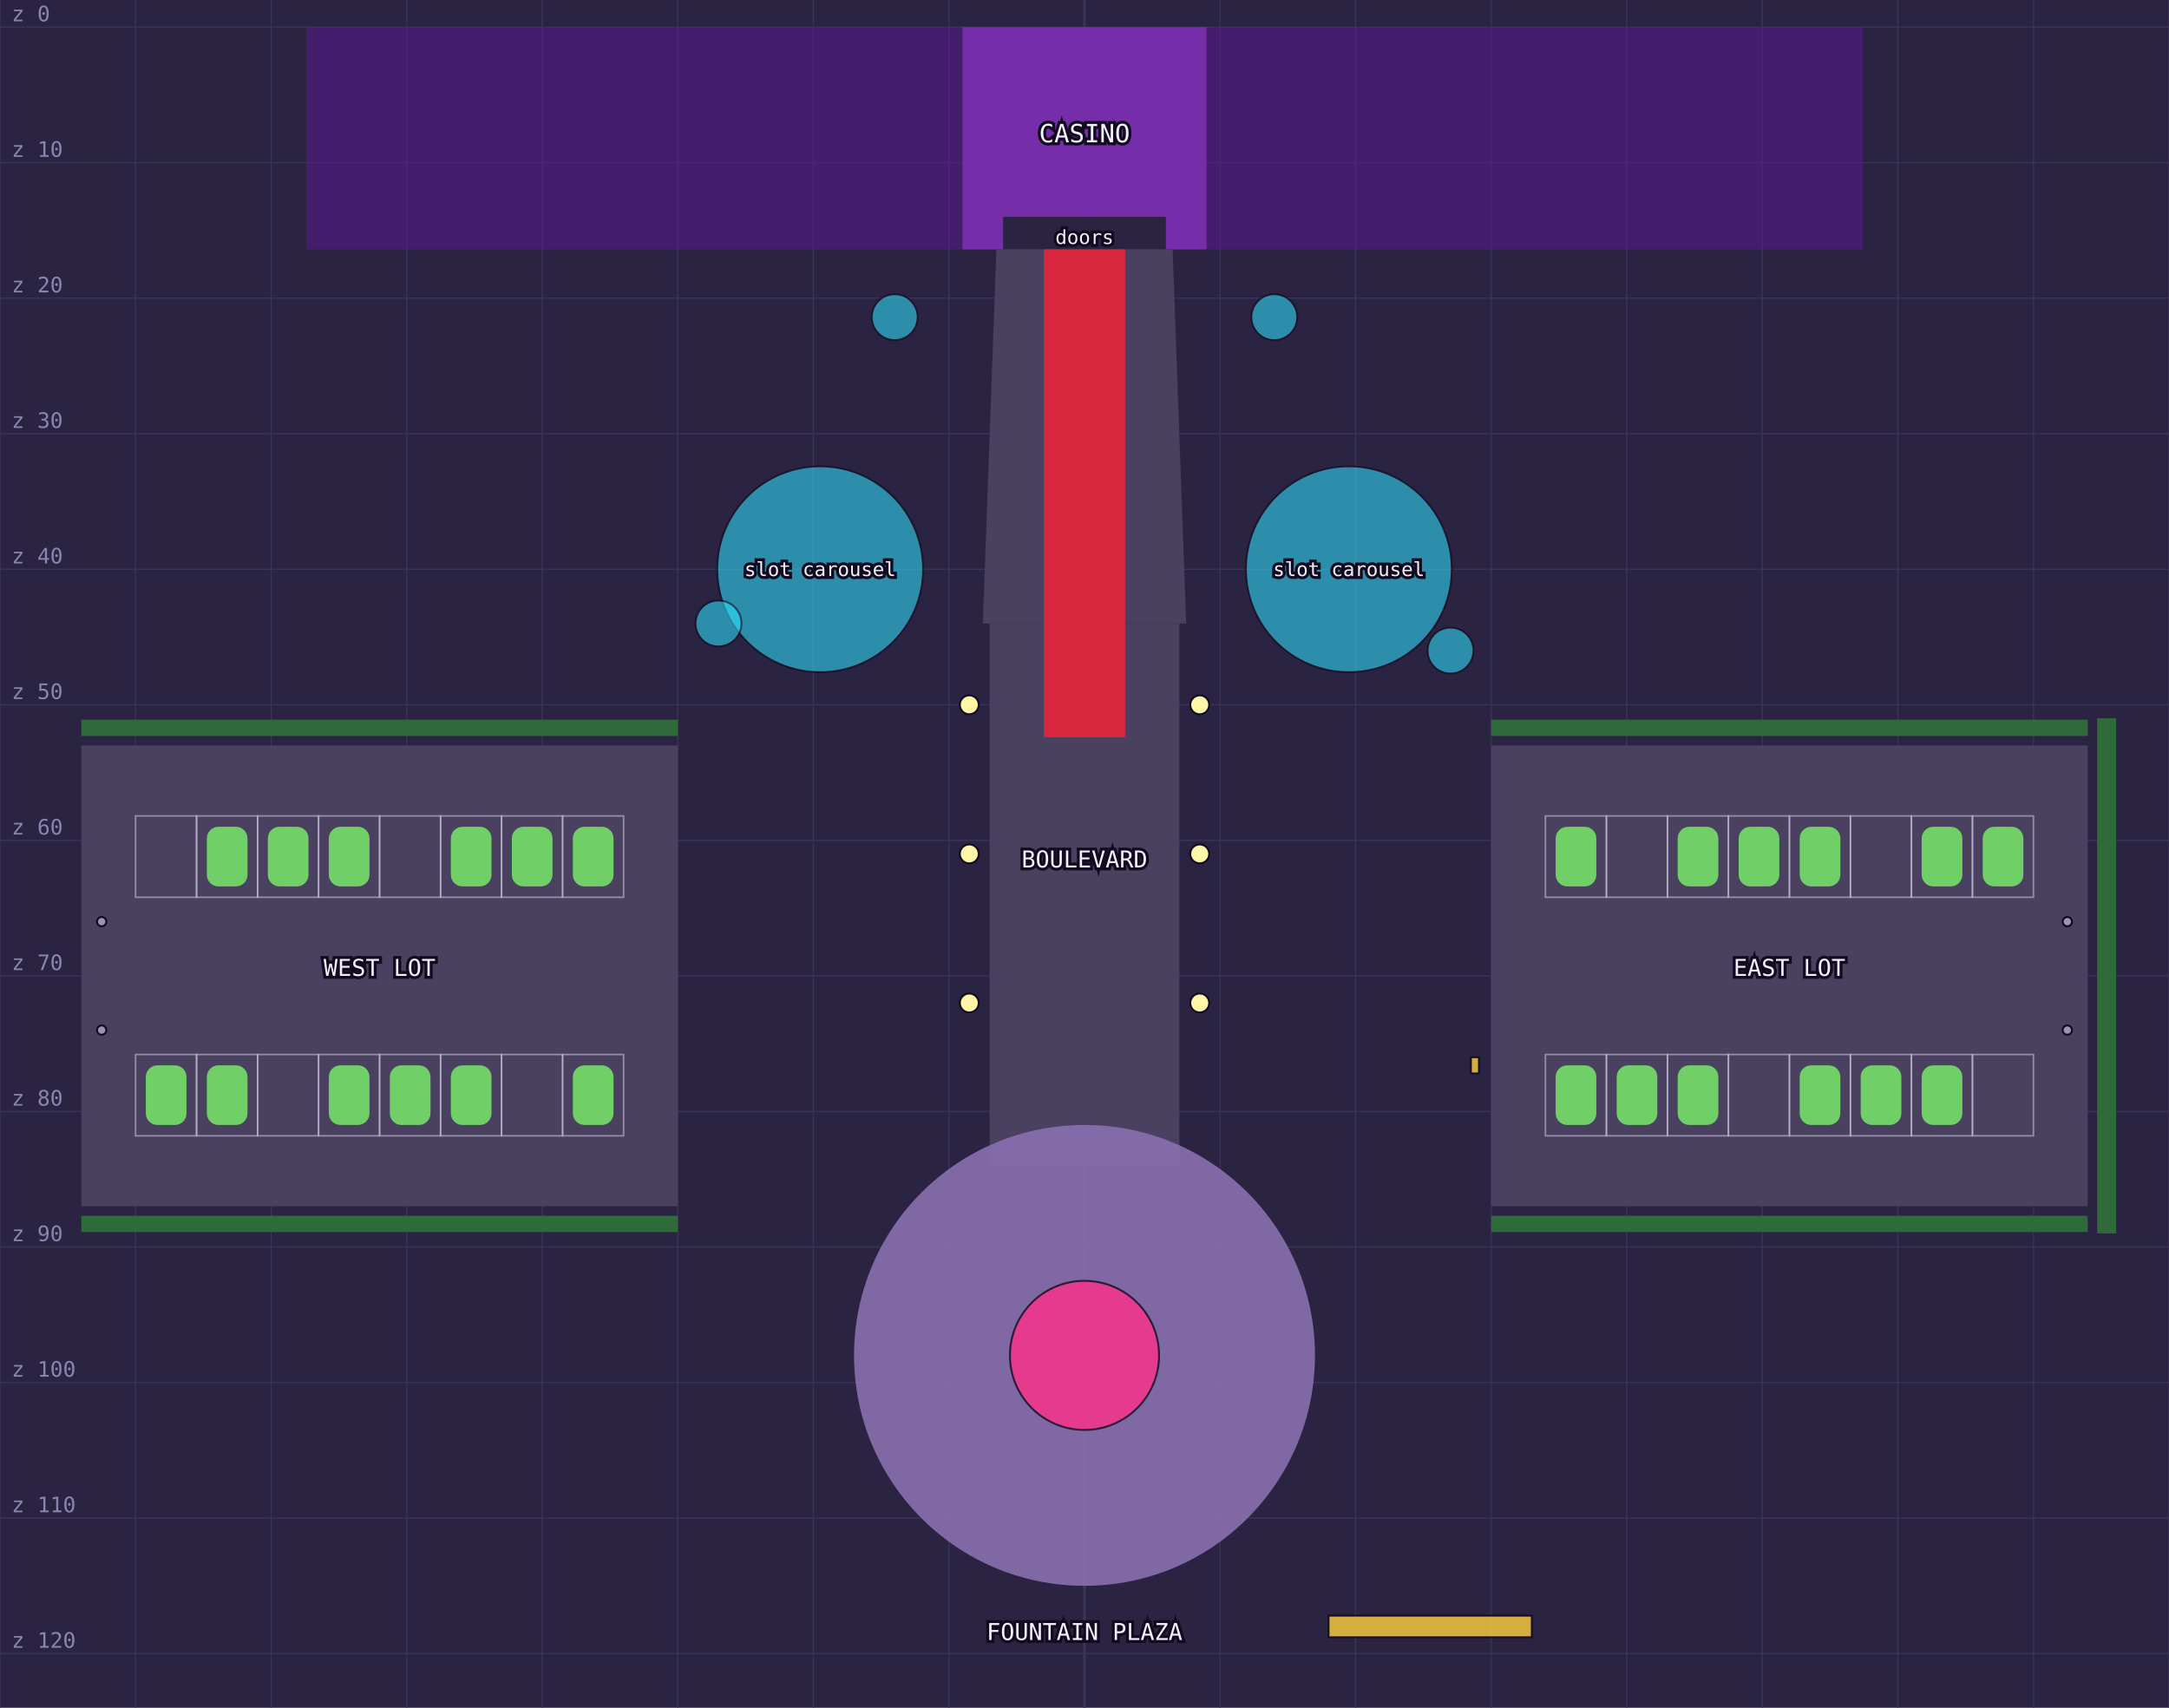
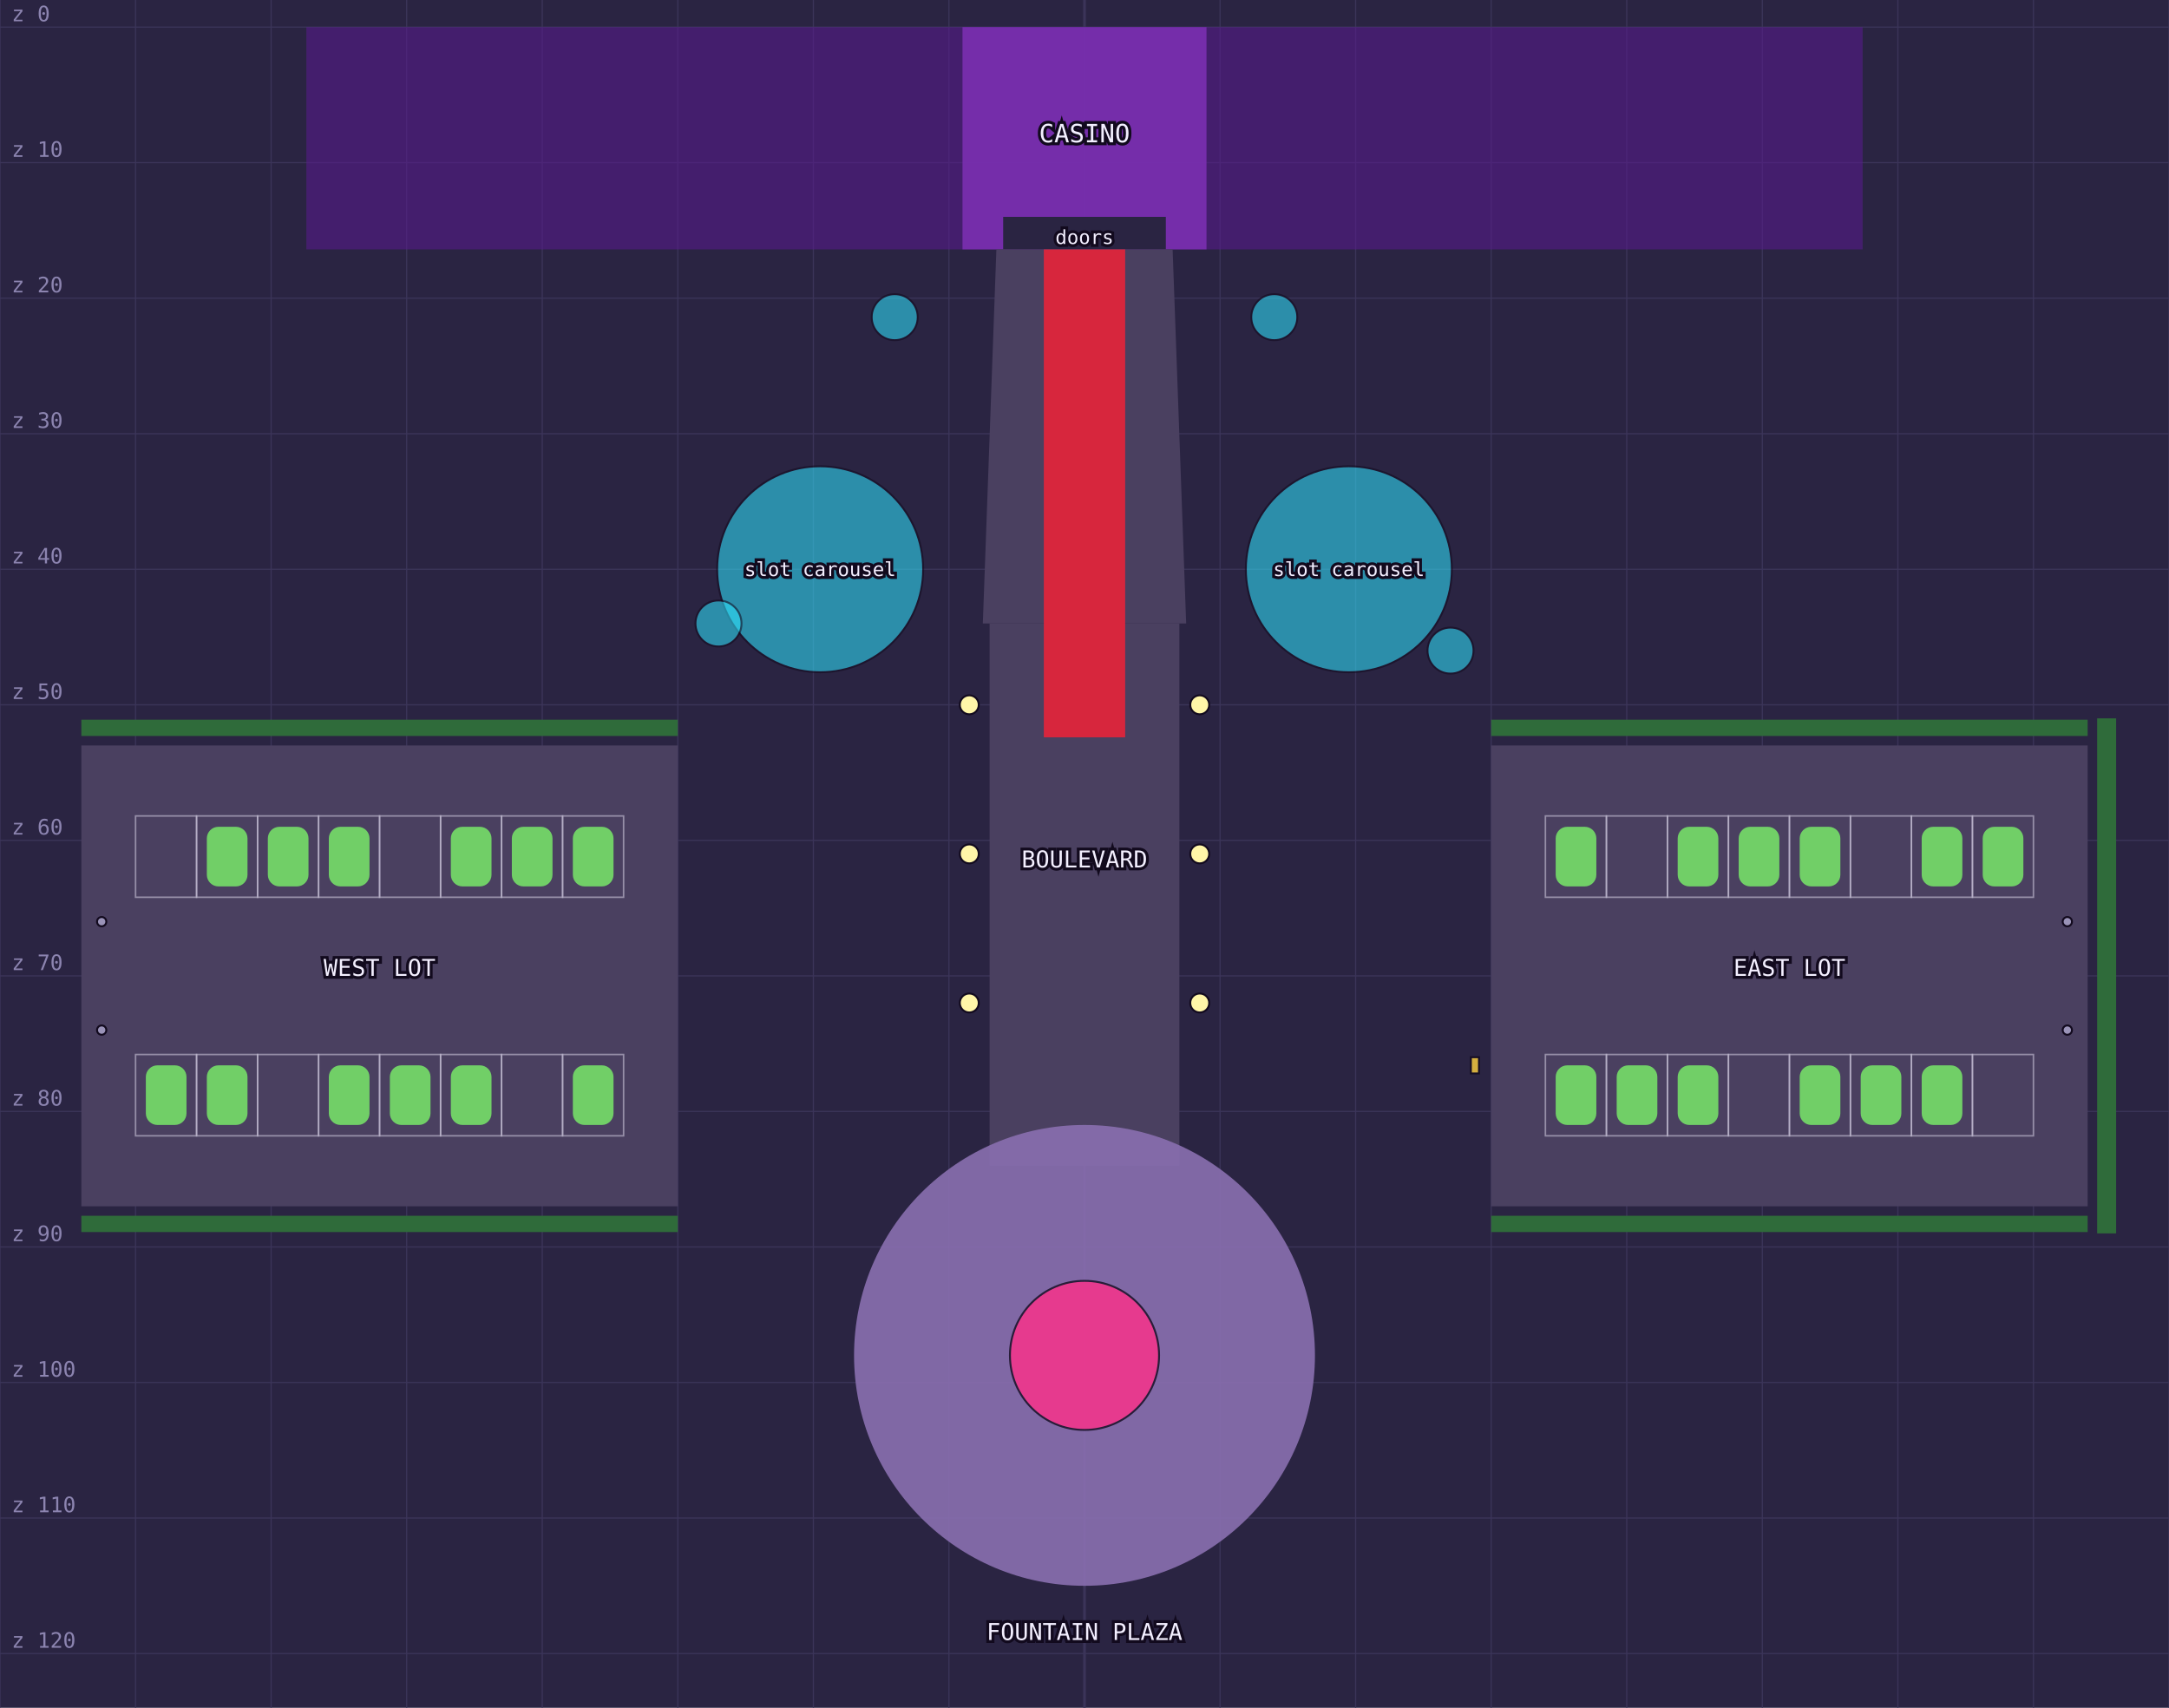
<svg xmlns="http://www.w3.org/2000/svg" viewBox="0 0 1120 882" font-family="ui-monospace,Menlo,monospace">
  <rect width="100%" height="100%" fill="#2a2442" />
  <line x1="0.0" y1="0" x2="0.0" y2="882" stroke="#3b3459" stroke-width="0.6" />
  <line x1="70.0" y1="0" x2="70.0" y2="882" stroke="#3b3459" stroke-width="0.6" />
  <line x1="140.0" y1="0" x2="140.0" y2="882" stroke="#3b3459" stroke-width="0.6" />
  <line x1="210.0" y1="0" x2="210.0" y2="882" stroke="#3b3459" stroke-width="0.6" />
  <line x1="280.0" y1="0" x2="280.0" y2="882" stroke="#3b3459" stroke-width="0.6" />
  <line x1="350.0" y1="0" x2="350.0" y2="882" stroke="#3b3459" stroke-width="0.6" />
  <line x1="420.0" y1="0" x2="420.0" y2="882" stroke="#3b3459" stroke-width="0.6" />
  <line x1="490.0" y1="0" x2="490.0" y2="882" stroke="#3b3459" stroke-width="0.6" />
  <line x1="560.0" y1="0" x2="560.0" y2="882" stroke="#3b3459" stroke-width="1.4" />
  <line x1="630.0" y1="0" x2="630.0" y2="882" stroke="#3b3459" stroke-width="0.6" />
  <line x1="700.0" y1="0" x2="700.0" y2="882" stroke="#3b3459" stroke-width="0.6" />
  <line x1="770.0" y1="0" x2="770.0" y2="882" stroke="#3b3459" stroke-width="0.6" />
  <line x1="840.0" y1="0" x2="840.0" y2="882" stroke="#3b3459" stroke-width="0.6" />
  <line x1="910.0" y1="0" x2="910.0" y2="882" stroke="#3b3459" stroke-width="0.6" />
  <line x1="980.0" y1="0" x2="980.0" y2="882" stroke="#3b3459" stroke-width="0.6" />
  <line x1="1050.0" y1="0" x2="1050.0" y2="882" stroke="#3b3459" stroke-width="0.6" />
  <line x1="1120.0" y1="0" x2="1120.0" y2="882" stroke="#3b3459" stroke-width="0.6" />
  <line x1="0" y1="14.0" x2="1120" y2="14.0" stroke="#3b3459" stroke-width="0.6" />
  <text x="6" y="11.0" fill="#8c84b0" font-size="11">z 0</text>
  <line x1="0" y1="84.0" x2="1120" y2="84.0" stroke="#3b3459" stroke-width="0.6" />
  <text x="6" y="81.0" fill="#8c84b0" font-size="11">z 10</text>
  <line x1="0" y1="154.0" x2="1120" y2="154.0" stroke="#3b3459" stroke-width="0.6" />
  <text x="6" y="151.0" fill="#8c84b0" font-size="11">z 20</text>
  <line x1="0" y1="224.0" x2="1120" y2="224.0" stroke="#3b3459" stroke-width="0.6" />
  <text x="6" y="221.0" fill="#8c84b0" font-size="11">z 30</text>
  <line x1="0" y1="294.0" x2="1120" y2="294.0" stroke="#3b3459" stroke-width="0.6" />
  <text x="6" y="291.0" fill="#8c84b0" font-size="11">z 40</text>
  <line x1="0" y1="364.0" x2="1120" y2="364.0" stroke="#3b3459" stroke-width="0.6" />
  <text x="6" y="361.0" fill="#8c84b0" font-size="11">z 50</text>
  <line x1="0" y1="434.0" x2="1120" y2="434.0" stroke="#3b3459" stroke-width="0.6" />
  <text x="6" y="431.0" fill="#8c84b0" font-size="11">z 60</text>
  <line x1="0" y1="504.0" x2="1120" y2="504.0" stroke="#3b3459" stroke-width="0.6" />
  <text x="6" y="501.0" fill="#8c84b0" font-size="11">z 70</text>
  <line x1="0" y1="574.0" x2="1120" y2="574.0" stroke="#3b3459" stroke-width="0.6" />
  <text x="6" y="571.0" fill="#8c84b0" font-size="11">z 80</text>
  <line x1="0" y1="644.0" x2="1120" y2="644.0" stroke="#3b3459" stroke-width="0.6" />
  <text x="6" y="641.0" fill="#8c84b0" font-size="11">z 90</text>
  <line x1="0" y1="714.0" x2="1120" y2="714.0" stroke="#3b3459" stroke-width="0.6" />
  <text x="6" y="711.0" fill="#8c84b0" font-size="11">z 100</text>
  <line x1="0" y1="784.0" x2="1120" y2="784.0" stroke="#3b3459" stroke-width="0.6" />
  <text x="6" y="781.0" fill="#8c84b0" font-size="11">z 110</text>
  <line x1="0" y1="854.0" x2="1120" y2="854.0" stroke="#3b3459" stroke-width="0.6" />
  <text x="6" y="851.0" fill="#8c84b0" font-size="11">z 120</text>
  <rect x="158.2" y="0.0" width="803.6" height="14.0" fill="none" />
  <rect x="158.2" y="14.0" width="803.6" height="114.8" fill="#5a1a8f" opacity="0.55" />
  <rect x="497.0" y="14.0" width="126.0" height="114.8" fill="#7a2fb0" opacity="0.9" />
  <rect x="518.0" y="112.0" width="84.0" height="16.8" fill="#2a2442" />
  <polygon points="514.5,128.8 605.5,128.8 612.5,322.0 507.5,322.0" fill="#4a4060" />
  <rect x="511.0" y="322.0" width="98.0" height="280.0" fill="#4a4060" />
  <rect x="42.0" y="385.0" width="308.0" height="238.0" fill="#4a4060" />
  <rect x="770.0" y="385.0" width="308.0" height="238.0" fill="#4a4060" />
  <circle cx="560.0" cy="700.0" r="119.0" fill="#8a6fb0" opacity="0.9" />
  <rect x="539.0" y="128.8" width="42.0" height="252.0" fill="#d7263d" />
  <rect x="70.0" y="421.4" width="31.5" height="42.0" fill="none" stroke="#c9c3d9" stroke-width="0.8" opacity="0.6" />
  <rect x="101.5" y="421.4" width="31.5" height="42.0" fill="none" stroke="#c9c3d9" stroke-width="0.8" opacity="0.6" />
  <rect x="106.8" y="427.0" width="21.0" height="30.8" fill="#7dff6a" opacity="0.75" rx="6" />
  <rect x="133.0" y="421.4" width="31.5" height="42.0" fill="none" stroke="#c9c3d9" stroke-width="0.8" opacity="0.6" />
  <rect x="138.3" y="427.0" width="21.0" height="30.8" fill="#7dff6a" opacity="0.75" rx="6" />
  <rect x="164.5" y="421.4" width="31.5" height="42.0" fill="none" stroke="#c9c3d9" stroke-width="0.8" opacity="0.6" />
  <rect x="169.8" y="427.0" width="21.0" height="30.8" fill="#7dff6a" opacity="0.75" rx="6" />
  <rect x="196.0" y="421.4" width="31.5" height="42.0" fill="none" stroke="#c9c3d9" stroke-width="0.8" opacity="0.6" />
  <rect x="227.5" y="421.4" width="31.5" height="42.0" fill="none" stroke="#c9c3d9" stroke-width="0.8" opacity="0.6" />
  <rect x="232.8" y="427.0" width="21.0" height="30.8" fill="#7dff6a" opacity="0.75" rx="6" />
  <rect x="259.0" y="421.4" width="31.5" height="42.0" fill="none" stroke="#c9c3d9" stroke-width="0.8" opacity="0.6" />
  <rect x="264.3" y="427.0" width="21.0" height="30.8" fill="#7dff6a" opacity="0.75" rx="6" />
  <rect x="290.5" y="421.4" width="31.5" height="42.0" fill="none" stroke="#c9c3d9" stroke-width="0.8" opacity="0.6" />
  <rect x="295.8" y="427.0" width="21.0" height="30.8" fill="#7dff6a" opacity="0.75" rx="6" />
  <rect x="70.0" y="544.6" width="31.5" height="42.0" fill="none" stroke="#c9c3d9" stroke-width="0.8" opacity="0.6" />
  <rect x="75.3" y="550.2" width="21.0" height="30.8" fill="#7dff6a" opacity="0.75" rx="6" />
  <rect x="101.5" y="544.6" width="31.5" height="42.0" fill="none" stroke="#c9c3d9" stroke-width="0.8" opacity="0.6" />
  <rect x="106.8" y="550.2" width="21.0" height="30.8" fill="#7dff6a" opacity="0.75" rx="6" />
  <rect x="133.0" y="544.6" width="31.5" height="42.0" fill="none" stroke="#c9c3d9" stroke-width="0.8" opacity="0.6" />
  <rect x="164.5" y="544.6" width="31.5" height="42.0" fill="none" stroke="#c9c3d9" stroke-width="0.8" opacity="0.6" />
  <rect x="169.8" y="550.2" width="21.0" height="30.8" fill="#7dff6a" opacity="0.75" rx="6" />
  <rect x="196.0" y="544.6" width="31.5" height="42.0" fill="none" stroke="#c9c3d9" stroke-width="0.8" opacity="0.6" />
  <rect x="201.3" y="550.2" width="21.0" height="30.8" fill="#7dff6a" opacity="0.75" rx="6" />
  <rect x="227.5" y="544.6" width="31.5" height="42.0" fill="none" stroke="#c9c3d9" stroke-width="0.8" opacity="0.6" />
  <rect x="232.8" y="550.2" width="21.0" height="30.8" fill="#7dff6a" opacity="0.75" rx="6" />
  <rect x="259.0" y="544.6" width="31.5" height="42.0" fill="none" stroke="#c9c3d9" stroke-width="0.8" opacity="0.6" />
  <rect x="290.5" y="544.6" width="31.5" height="42.0" fill="none" stroke="#c9c3d9" stroke-width="0.8" opacity="0.6" />
  <rect x="295.8" y="550.2" width="21.0" height="30.8" fill="#7dff6a" opacity="0.75" rx="6" />
  <rect x="798.0" y="421.4" width="31.5" height="42.0" fill="none" stroke="#c9c3d9" stroke-width="0.8" opacity="0.6" />
  <rect x="803.3" y="427.0" width="21.0" height="30.8" fill="#7dff6a" opacity="0.75" rx="6" />
  <rect x="829.5" y="421.4" width="31.5" height="42.0" fill="none" stroke="#c9c3d9" stroke-width="0.8" opacity="0.6" />
  <rect x="861.0" y="421.4" width="31.5" height="42.0" fill="none" stroke="#c9c3d9" stroke-width="0.8" opacity="0.6" />
  <rect x="866.3" y="427.0" width="21.0" height="30.8" fill="#7dff6a" opacity="0.75" rx="6" />
  <rect x="892.5" y="421.4" width="31.5" height="42.0" fill="none" stroke="#c9c3d9" stroke-width="0.8" opacity="0.6" />
  <rect x="897.8" y="427.0" width="21.0" height="30.8" fill="#7dff6a" opacity="0.75" rx="6" />
  <rect x="924.0" y="421.4" width="31.5" height="42.0" fill="none" stroke="#c9c3d9" stroke-width="0.8" opacity="0.6" />
  <rect x="929.3" y="427.0" width="21.0" height="30.8" fill="#7dff6a" opacity="0.75" rx="6" />
  <rect x="955.5" y="421.4" width="31.5" height="42.0" fill="none" stroke="#c9c3d9" stroke-width="0.8" opacity="0.6" />
  <rect x="987.0" y="421.4" width="31.5" height="42.0" fill="none" stroke="#c9c3d9" stroke-width="0.8" opacity="0.6" />
  <rect x="992.3" y="427.0" width="21.0" height="30.8" fill="#7dff6a" opacity="0.75" rx="6" />
  <rect x="1018.5" y="421.4" width="31.5" height="42.0" fill="none" stroke="#c9c3d9" stroke-width="0.8" opacity="0.6" />
  <rect x="1023.8" y="427.0" width="21.0" height="30.8" fill="#7dff6a" opacity="0.75" rx="6" />
  <rect x="798.0" y="544.6" width="31.5" height="42.0" fill="none" stroke="#c9c3d9" stroke-width="0.8" opacity="0.6" />
  <rect x="803.3" y="550.2" width="21.0" height="30.8" fill="#7dff6a" opacity="0.75" rx="6" />
  <rect x="829.5" y="544.6" width="31.5" height="42.0" fill="none" stroke="#c9c3d9" stroke-width="0.8" opacity="0.6" />
  <rect x="834.8" y="550.2" width="21.0" height="30.8" fill="#7dff6a" opacity="0.75" rx="6" />
  <rect x="861.0" y="544.6" width="31.5" height="42.0" fill="none" stroke="#c9c3d9" stroke-width="0.8" opacity="0.6" />
  <rect x="866.3" y="550.2" width="21.0" height="30.8" fill="#7dff6a" opacity="0.75" rx="6" />
  <rect x="892.5" y="544.6" width="31.5" height="42.0" fill="none" stroke="#c9c3d9" stroke-width="0.8" opacity="0.6" />
  <rect x="924.0" y="544.6" width="31.5" height="42.0" fill="none" stroke="#c9c3d9" stroke-width="0.8" opacity="0.6" />
  <rect x="929.3" y="550.2" width="21.0" height="30.8" fill="#7dff6a" opacity="0.75" rx="6" />
  <rect x="955.5" y="544.6" width="31.5" height="42.0" fill="none" stroke="#c9c3d9" stroke-width="0.8" opacity="0.6" />
  <rect x="960.8" y="550.2" width="21.0" height="30.8" fill="#7dff6a" opacity="0.75" rx="6" />
  <rect x="987.0" y="544.6" width="31.5" height="42.0" fill="none" stroke="#c9c3d9" stroke-width="0.8" opacity="0.6" />
  <rect x="992.3" y="550.2" width="21.0" height="30.8" fill="#7dff6a" opacity="0.75" rx="6" />
  <rect x="1018.5" y="544.6" width="31.5" height="42.0" fill="none" stroke="#c9c3d9" stroke-width="0.8" opacity="0.6" />
  <rect x="42.0" y="371.7" width="308.0" height="8.4" fill="#2f6b3a" />
  <rect x="42.0" y="627.9" width="308.0" height="8.4" fill="#2f6b3a" />
  <rect x="37.1" y="371.0" width="-9.8" height="266.0" fill="#2f6b3a" />
  <rect x="770.0" y="371.7" width="308.0" height="8.4" fill="#2f6b3a" />
  <rect x="770.0" y="627.9" width="308.0" height="8.4" fill="#2f6b3a" />
  <rect x="1082.9" y="371.0" width="9.8" height="266.0" fill="#2f6b3a" />
  <rect x="360.5" y="546.0" width="-4.2" height="8.4" fill="#ffd23f" opacity="0.8" stroke="#120a1e" stroke-width="1" />
  <rect x="759.5" y="546.0" width="4.2" height="8.4" fill="#ffd23f" opacity="0.8" stroke="#120a1e" stroke-width="1" />
  <circle cx="560.0" cy="700.0" r="38.5" fill="#ff2e88" opacity="0.8" stroke="#120a1e" stroke-width="1" />
  <circle cx="423.5" cy="294.0" r="53.2" fill="#2ee6ff" opacity="0.55" stroke="#120a1e" stroke-width="1" />
  <circle cx="462.0" cy="163.8" r="11.9" fill="#2ee6ff" opacity="0.55" stroke="#120a1e" stroke-width="1" />
  <circle cx="371.0" cy="322.0" r="11.9" fill="#2ee6ff" opacity="0.55" stroke="#120a1e" stroke-width="1" />
  <circle cx="696.5" cy="294.0" r="53.2" fill="#2ee6ff" opacity="0.55" stroke="#120a1e" stroke-width="1" />
  <circle cx="658.0" cy="163.8" r="11.9" fill="#2ee6ff" opacity="0.55" stroke="#120a1e" stroke-width="1" />
  <circle cx="749.0" cy="336.0" r="11.9" fill="#2ee6ff" opacity="0.55" stroke="#120a1e" stroke-width="1" />
-   <rect x="686.0" y="834.4" width="105.0" height="11.2" fill="#ffd23f" opacity="0.8" stroke="#120a1e" stroke-width="1" />
  <circle cx="52.5" cy="476.0" r="2.4" fill="#9a93b8" stroke="#120a1e" stroke-width="1" />
  <circle cx="52.5" cy="532.0" r="2.4" fill="#9a93b8" stroke="#120a1e" stroke-width="1" />
  <circle cx="1067.5" cy="476.0" r="2.4" fill="#9a93b8" stroke="#120a1e" stroke-width="1" />
  <circle cx="1067.5" cy="532.0" r="2.4" fill="#9a93b8" stroke="#120a1e" stroke-width="1" />
  <circle cx="500.5" cy="364.0" r="4.9" fill="#fff6a8" stroke="#120a1e" stroke-width="1" />
  <circle cx="500.5" cy="441.0" r="4.9" fill="#fff6a8" stroke="#120a1e" stroke-width="1" />
  <circle cx="500.5" cy="518.0" r="4.9" fill="#fff6a8" stroke="#120a1e" stroke-width="1" />
  <circle cx="619.5" cy="364.0" r="4.9" fill="#fff6a8" stroke="#120a1e" stroke-width="1" />
  <circle cx="619.5" cy="441.0" r="4.9" fill="#fff6a8" stroke="#120a1e" stroke-width="1" />
  <circle cx="619.5" cy="518.0" r="4.9" fill="#fff6a8" stroke="#120a1e" stroke-width="1" />
  <text x="560.0" y="73.5" fill="#f3efff" font-size="13" text-anchor="middle" paint-order="stroke" stroke="#120a1e" stroke-width="3">CASINO</text>
  <text x="560.0" y="126.0" fill="#f3efff" font-size="10" text-anchor="middle" paint-order="stroke" stroke="#120a1e" stroke-width="3">doors</text>
  <text x="560.0" y="847.0" fill="#f3efff" font-size="12" text-anchor="middle" paint-order="stroke" stroke="#120a1e" stroke-width="3">FOUNTAIN PLAZA</text>
  <text x="423.5" y="297.5" fill="#f3efff" font-size="10" text-anchor="middle" paint-order="stroke" stroke="#120a1e" stroke-width="3">slot carousel</text>
  <text x="696.5" y="297.5" fill="#f3efff" font-size="10" text-anchor="middle" paint-order="stroke" stroke="#120a1e" stroke-width="3">slot carousel</text>
  <text x="560.0" y="448.0" fill="#f3efff" font-size="12" text-anchor="middle" paint-order="stroke" stroke="#120a1e" stroke-width="3">BOULEVARD</text>
  <text x="196.0" y="504.0" fill="#f3efff" font-size="12" text-anchor="middle" paint-order="stroke" stroke="#120a1e" stroke-width="3">WEST LOT</text>
  <text x="924.0" y="504.0" fill="#f3efff" font-size="12" text-anchor="middle" paint-order="stroke" stroke="#120a1e" stroke-width="3">EAST LOT</text>
</svg>
